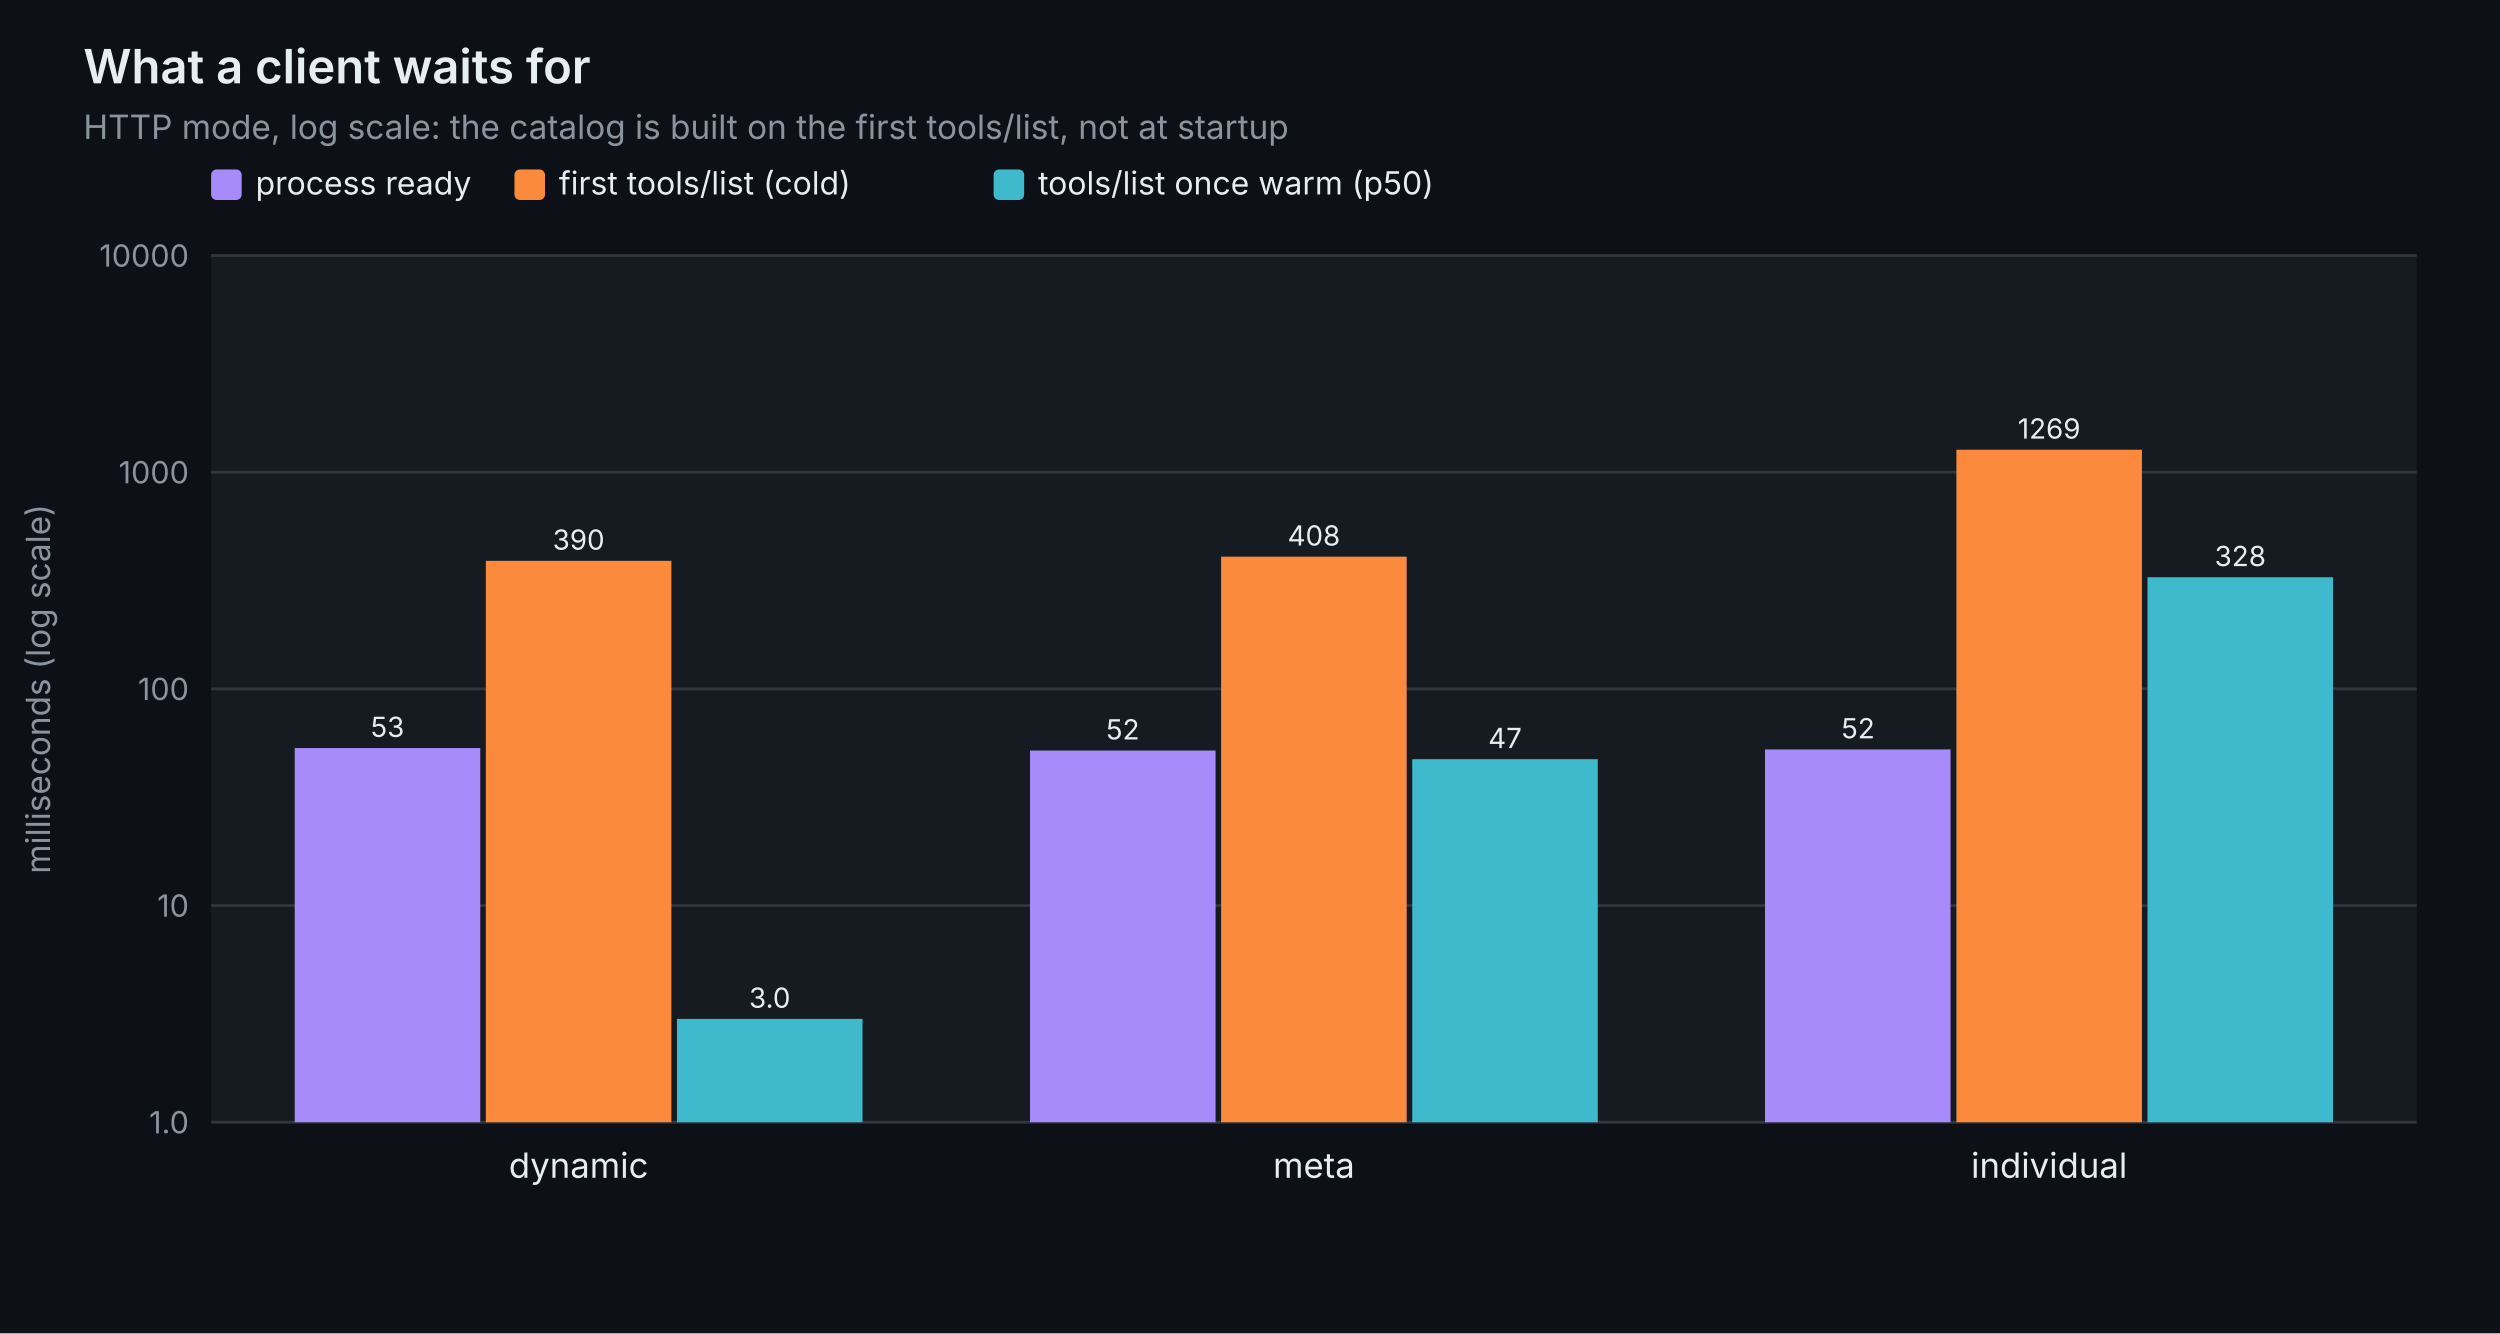
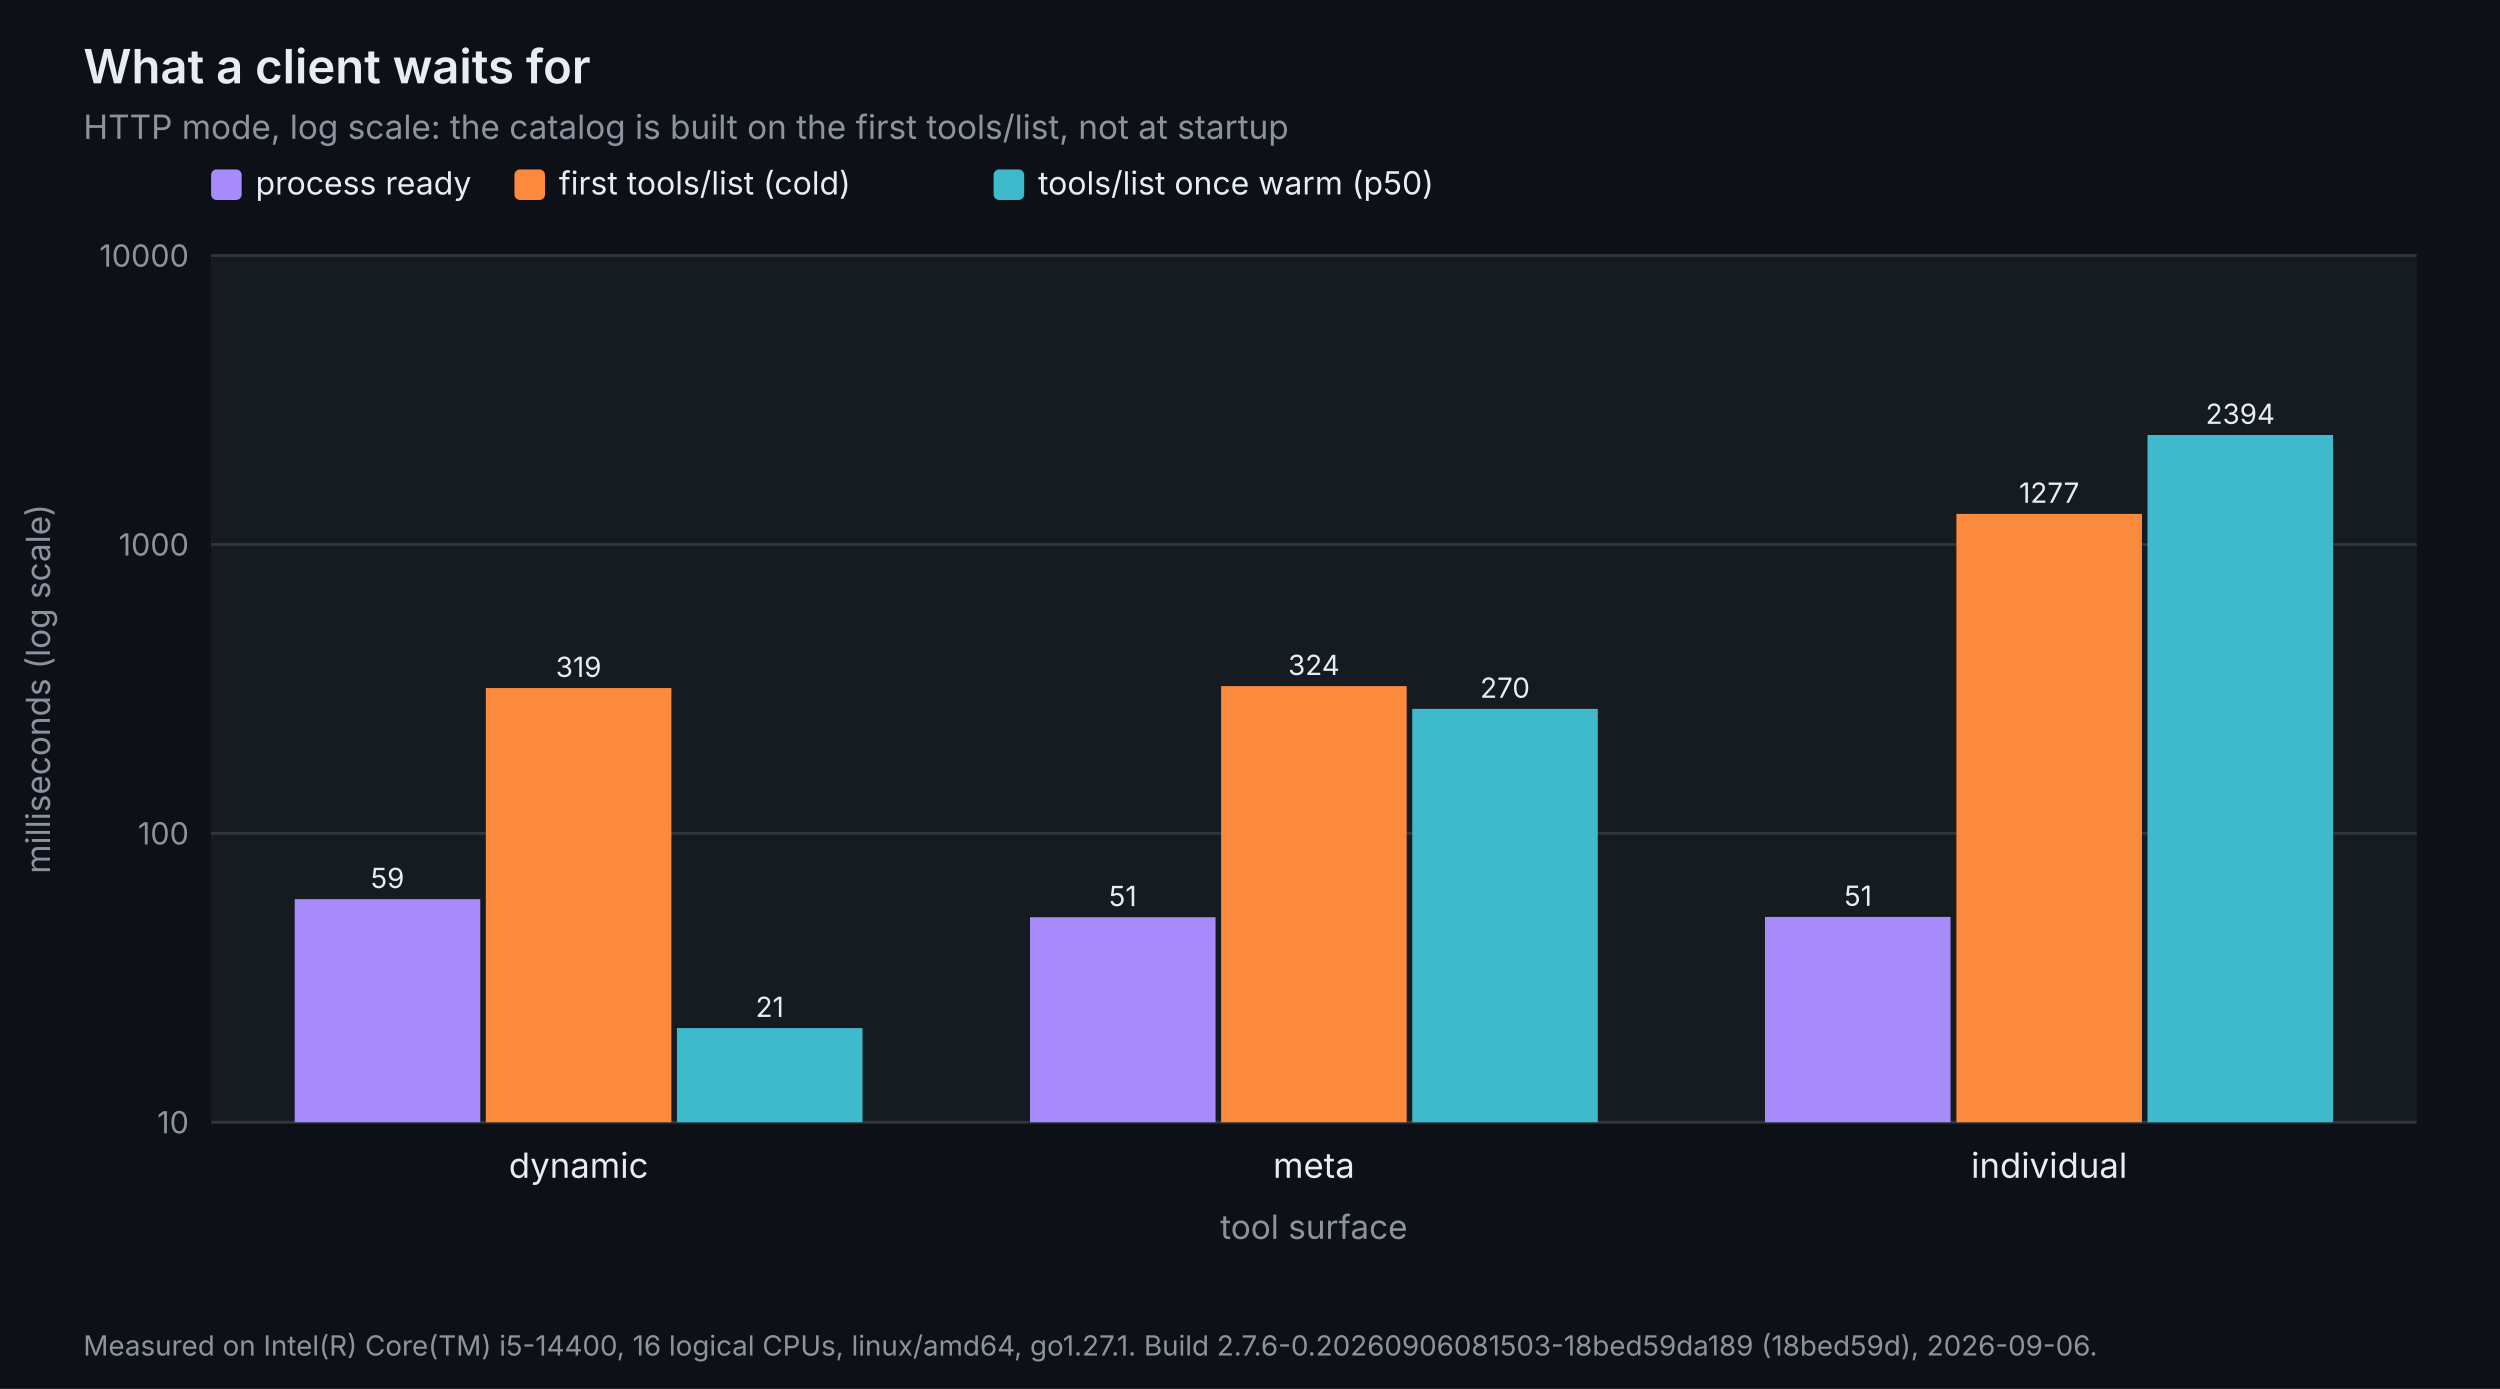
- <svg xmlns="http://www.w3.org/2000/svg" viewBox="0 0 900 480" width="900" height="480" role="img" aria-label="What a client waits for. HTTP mode, log scale: the catalog is built on the first tools/list, not at startup">
-   <rect width="900" height="480" fill="#0d1117" />
+ <svg xmlns="http://www.w3.org/2000/svg" viewBox="0 0 900 500" width="900" height="500" role="img" aria-label="What a client waits for. HTTP mode, log scale: the catalog is built on the first tools/list, not at startup. Measured on Intel(R) Core(TM) i5-14400, 16 logical CPUs, linux/amd64, go1.27.1. Build 2.7.6-0.20260906081503-18bed59da189 (18bed59d), 2026-09-06.">
+   <rect width="900" height="500" fill="#0d1117" />
  <text x="30" y="30" font-family="ui-sans-serif,system-ui,-apple-system,Segoe UI,sans-serif" font-size="17" font-weight="600" fill="#e6edf3">What a client waits for</text>
  <text x="30" y="50" font-family="ui-sans-serif,system-ui,-apple-system,Segoe UI,sans-serif" font-size="12" fill="#8b949e">HTTP mode, log scale: the catalog is built on the first tools/list, not at startup</text>
  <rect x="76" y="92" width="794" height="312" fill="#161b22" />
  <rect x="76.0" y="61.0" width="11" height="11" rx="2" fill="#a78bfa" />
  <text x="92.0" y="70.0" font-family="ui-sans-serif,system-ui,-apple-system,Segoe UI,sans-serif" font-size="11.5" fill="#e6edf3">process ready</text>
  <rect x="185.2" y="61.0" width="11" height="11" rx="2" fill="#fc8a3d" />
  <text x="201.2" y="70.0" font-family="ui-sans-serif,system-ui,-apple-system,Segoe UI,sans-serif" font-size="11.5" fill="#e6edf3">first tools/list (cold)</text>
  <rect x="357.7" y="61.0" width="11" height="11" rx="2" fill="#3fb9cc" />
  <text x="373.7" y="70.0" font-family="ui-sans-serif,system-ui,-apple-system,Segoe UI,sans-serif" font-size="11.5" fill="#e6edf3">tools/list once warm (p50)</text>
  <line x1="76" y1="404.0" x2="870" y2="404.0" stroke="#30363d" stroke-width="1" />
-   <text x="68" y="408.0" font-family="ui-sans-serif,system-ui,-apple-system,Segoe UI,sans-serif" font-size="11" text-anchor="end" fill="#8b949e">1.0</text>
-   <line x1="76" y1="326.0" x2="870" y2="326.0" stroke="#30363d" stroke-width="1" />
-   <text x="68" y="330.0" font-family="ui-sans-serif,system-ui,-apple-system,Segoe UI,sans-serif" font-size="11" text-anchor="end" fill="#8b949e">10</text>
-   <line x1="76" y1="248.0" x2="870" y2="248.0" stroke="#30363d" stroke-width="1" />
-   <text x="68" y="252.0" font-family="ui-sans-serif,system-ui,-apple-system,Segoe UI,sans-serif" font-size="11" text-anchor="end" fill="#8b949e">100</text>
-   <line x1="76" y1="170.0" x2="870" y2="170.0" stroke="#30363d" stroke-width="1" />
-   <text x="68" y="174.0" font-family="ui-sans-serif,system-ui,-apple-system,Segoe UI,sans-serif" font-size="11" text-anchor="end" fill="#8b949e">1000</text>
+   <text x="68" y="408.0" font-family="ui-sans-serif,system-ui,-apple-system,Segoe UI,sans-serif" font-size="11" text-anchor="end" fill="#8b949e">10</text>
+   <line x1="76" y1="300.0" x2="870" y2="300.0" stroke="#30363d" stroke-width="1" />
+   <text x="68" y="304.0" font-family="ui-sans-serif,system-ui,-apple-system,Segoe UI,sans-serif" font-size="11" text-anchor="end" fill="#8b949e">100</text>
+   <line x1="76" y1="196.0" x2="870" y2="196.0" stroke="#30363d" stroke-width="1" />
+   <text x="68" y="200.0" font-family="ui-sans-serif,system-ui,-apple-system,Segoe UI,sans-serif" font-size="11" text-anchor="end" fill="#8b949e">1000</text>
  <line x1="76" y1="92.0" x2="870" y2="92.0" stroke="#30363d" stroke-width="1" />
  <text x="68" y="96.0" font-family="ui-sans-serif,system-ui,-apple-system,Segoe UI,sans-serif" font-size="11" text-anchor="end" fill="#8b949e">10000</text>
  <text x="18" y="248.0" font-family="ui-sans-serif,system-ui,-apple-system,Segoe UI,sans-serif" font-size="12" fill="#8b949e" text-anchor="middle" transform="rotate(-90 18 248.0)">milliseconds (log scale)</text>
-   <rect x="106.1" y="269.3" width="66.8" height="134.7" fill="#a78bfa" />
-   <text x="139.5" y="265.3" font-family="ui-sans-serif,system-ui,-apple-system,Segoe UI,sans-serif" font-size="10" text-anchor="middle" fill="#e6edf3">53</text>
-   <rect x="174.9" y="201.9" width="66.8" height="202.1" fill="#fc8a3d" />
-   <text x="208.3" y="197.9" font-family="ui-sans-serif,system-ui,-apple-system,Segoe UI,sans-serif" font-size="10" text-anchor="middle" fill="#e6edf3">390</text>
-   <rect x="243.7" y="366.8" width="66.8" height="37.2" fill="#3fb9cc" />
-   <text x="277.1" y="362.8" font-family="ui-sans-serif,system-ui,-apple-system,Segoe UI,sans-serif" font-size="10" text-anchor="middle" fill="#e6edf3">3.0</text>
+   <text x="473.0" y="446" font-family="ui-sans-serif,system-ui,-apple-system,Segoe UI,sans-serif" font-size="12" text-anchor="middle" fill="#8b949e">tool surface</text>
+   <text x="30" y="488" font-family="ui-sans-serif,system-ui,-apple-system,Segoe UI,sans-serif" font-size="10" fill="#8b949e">Measured on Intel(R) Core(TM) i5-14400, 16 logical CPUs, linux/amd64, go1.27.1. Build 2.7.6-0.20260906081503-18bed59da189 (18bed59d), 2026-09-06.</text>
+   <rect x="106.1" y="323.7" width="66.8" height="80.3" fill="#a78bfa" />
+   <text x="139.5" y="319.7" font-family="ui-sans-serif,system-ui,-apple-system,Segoe UI,sans-serif" font-size="10" text-anchor="middle" fill="#e6edf3">59</text>
+   <rect x="174.9" y="247.7" width="66.8" height="156.3" fill="#fc8a3d" />
+   <text x="208.3" y="243.7" font-family="ui-sans-serif,system-ui,-apple-system,Segoe UI,sans-serif" font-size="10" text-anchor="middle" fill="#e6edf3">319</text>
+   <rect x="243.7" y="370.1" width="66.8" height="33.9" fill="#3fb9cc" />
+   <text x="277.1" y="366.1" font-family="ui-sans-serif,system-ui,-apple-system,Segoe UI,sans-serif" font-size="10" text-anchor="middle" fill="#e6edf3">21</text>
  <text x="208.3" y="424" font-family="ui-sans-serif,system-ui,-apple-system,Segoe UI,sans-serif" font-size="12.5" text-anchor="middle" fill="#e6edf3">dynamic</text>
-   <rect x="370.8" y="270.2" width="66.8" height="133.8" fill="#a78bfa" />
-   <text x="404.2" y="266.2" font-family="ui-sans-serif,system-ui,-apple-system,Segoe UI,sans-serif" font-size="10" text-anchor="middle" fill="#e6edf3">52</text>
-   <rect x="439.6" y="200.4" width="66.8" height="203.6" fill="#fc8a3d" />
-   <text x="473.0" y="196.4" font-family="ui-sans-serif,system-ui,-apple-system,Segoe UI,sans-serif" font-size="10" text-anchor="middle" fill="#e6edf3">408</text>
-   <rect x="508.4" y="273.3" width="66.8" height="130.7" fill="#3fb9cc" />
-   <text x="541.8" y="269.3" font-family="ui-sans-serif,system-ui,-apple-system,Segoe UI,sans-serif" font-size="10" text-anchor="middle" fill="#e6edf3">47</text>
+   <rect x="370.8" y="330.2" width="66.8" height="73.8" fill="#a78bfa" />
+   <text x="404.2" y="326.2" font-family="ui-sans-serif,system-ui,-apple-system,Segoe UI,sans-serif" font-size="10" text-anchor="middle" fill="#e6edf3">51</text>
+   <rect x="439.6" y="247.0" width="66.8" height="157.0" fill="#fc8a3d" />
+   <text x="473.0" y="243.0" font-family="ui-sans-serif,system-ui,-apple-system,Segoe UI,sans-serif" font-size="10" text-anchor="middle" fill="#e6edf3">324</text>
+   <rect x="508.4" y="255.2" width="66.8" height="148.8" fill="#3fb9cc" />
+   <text x="541.8" y="251.2" font-family="ui-sans-serif,system-ui,-apple-system,Segoe UI,sans-serif" font-size="10" text-anchor="middle" fill="#e6edf3">270</text>
  <text x="473.0" y="424" font-family="ui-sans-serif,system-ui,-apple-system,Segoe UI,sans-serif" font-size="12.5" text-anchor="middle" fill="#e6edf3">meta</text>
-   <rect x="635.4" y="269.8" width="66.8" height="134.2" fill="#a78bfa" />
-   <text x="668.9" y="265.8" font-family="ui-sans-serif,system-ui,-apple-system,Segoe UI,sans-serif" font-size="10" text-anchor="middle" fill="#e6edf3">52</text>
-   <rect x="704.3" y="161.9" width="66.8" height="242.1" fill="#fc8a3d" />
-   <text x="737.7" y="157.9" font-family="ui-sans-serif,system-ui,-apple-system,Segoe UI,sans-serif" font-size="10" text-anchor="middle" fill="#e6edf3">1269</text>
-   <rect x="773.1" y="207.8" width="66.8" height="196.2" fill="#3fb9cc" />
-   <text x="806.5" y="203.8" font-family="ui-sans-serif,system-ui,-apple-system,Segoe UI,sans-serif" font-size="10" text-anchor="middle" fill="#e6edf3">328</text>
+   <rect x="635.4" y="330.1" width="66.8" height="73.9" fill="#a78bfa" />
+   <text x="668.9" y="326.1" font-family="ui-sans-serif,system-ui,-apple-system,Segoe UI,sans-serif" font-size="10" text-anchor="middle" fill="#e6edf3">51</text>
+   <rect x="704.3" y="185.0" width="66.8" height="219.0" fill="#fc8a3d" />
+   <text x="737.7" y="181.0" font-family="ui-sans-serif,system-ui,-apple-system,Segoe UI,sans-serif" font-size="10" text-anchor="middle" fill="#e6edf3">1277</text>
+   <rect x="773.1" y="156.6" width="66.8" height="247.4" fill="#3fb9cc" />
+   <text x="806.5" y="152.6" font-family="ui-sans-serif,system-ui,-apple-system,Segoe UI,sans-serif" font-size="10" text-anchor="middle" fill="#e6edf3">2394</text>
  <text x="737.7" y="424" font-family="ui-sans-serif,system-ui,-apple-system,Segoe UI,sans-serif" font-size="12.5" text-anchor="middle" fill="#e6edf3">individual</text>
</svg>
